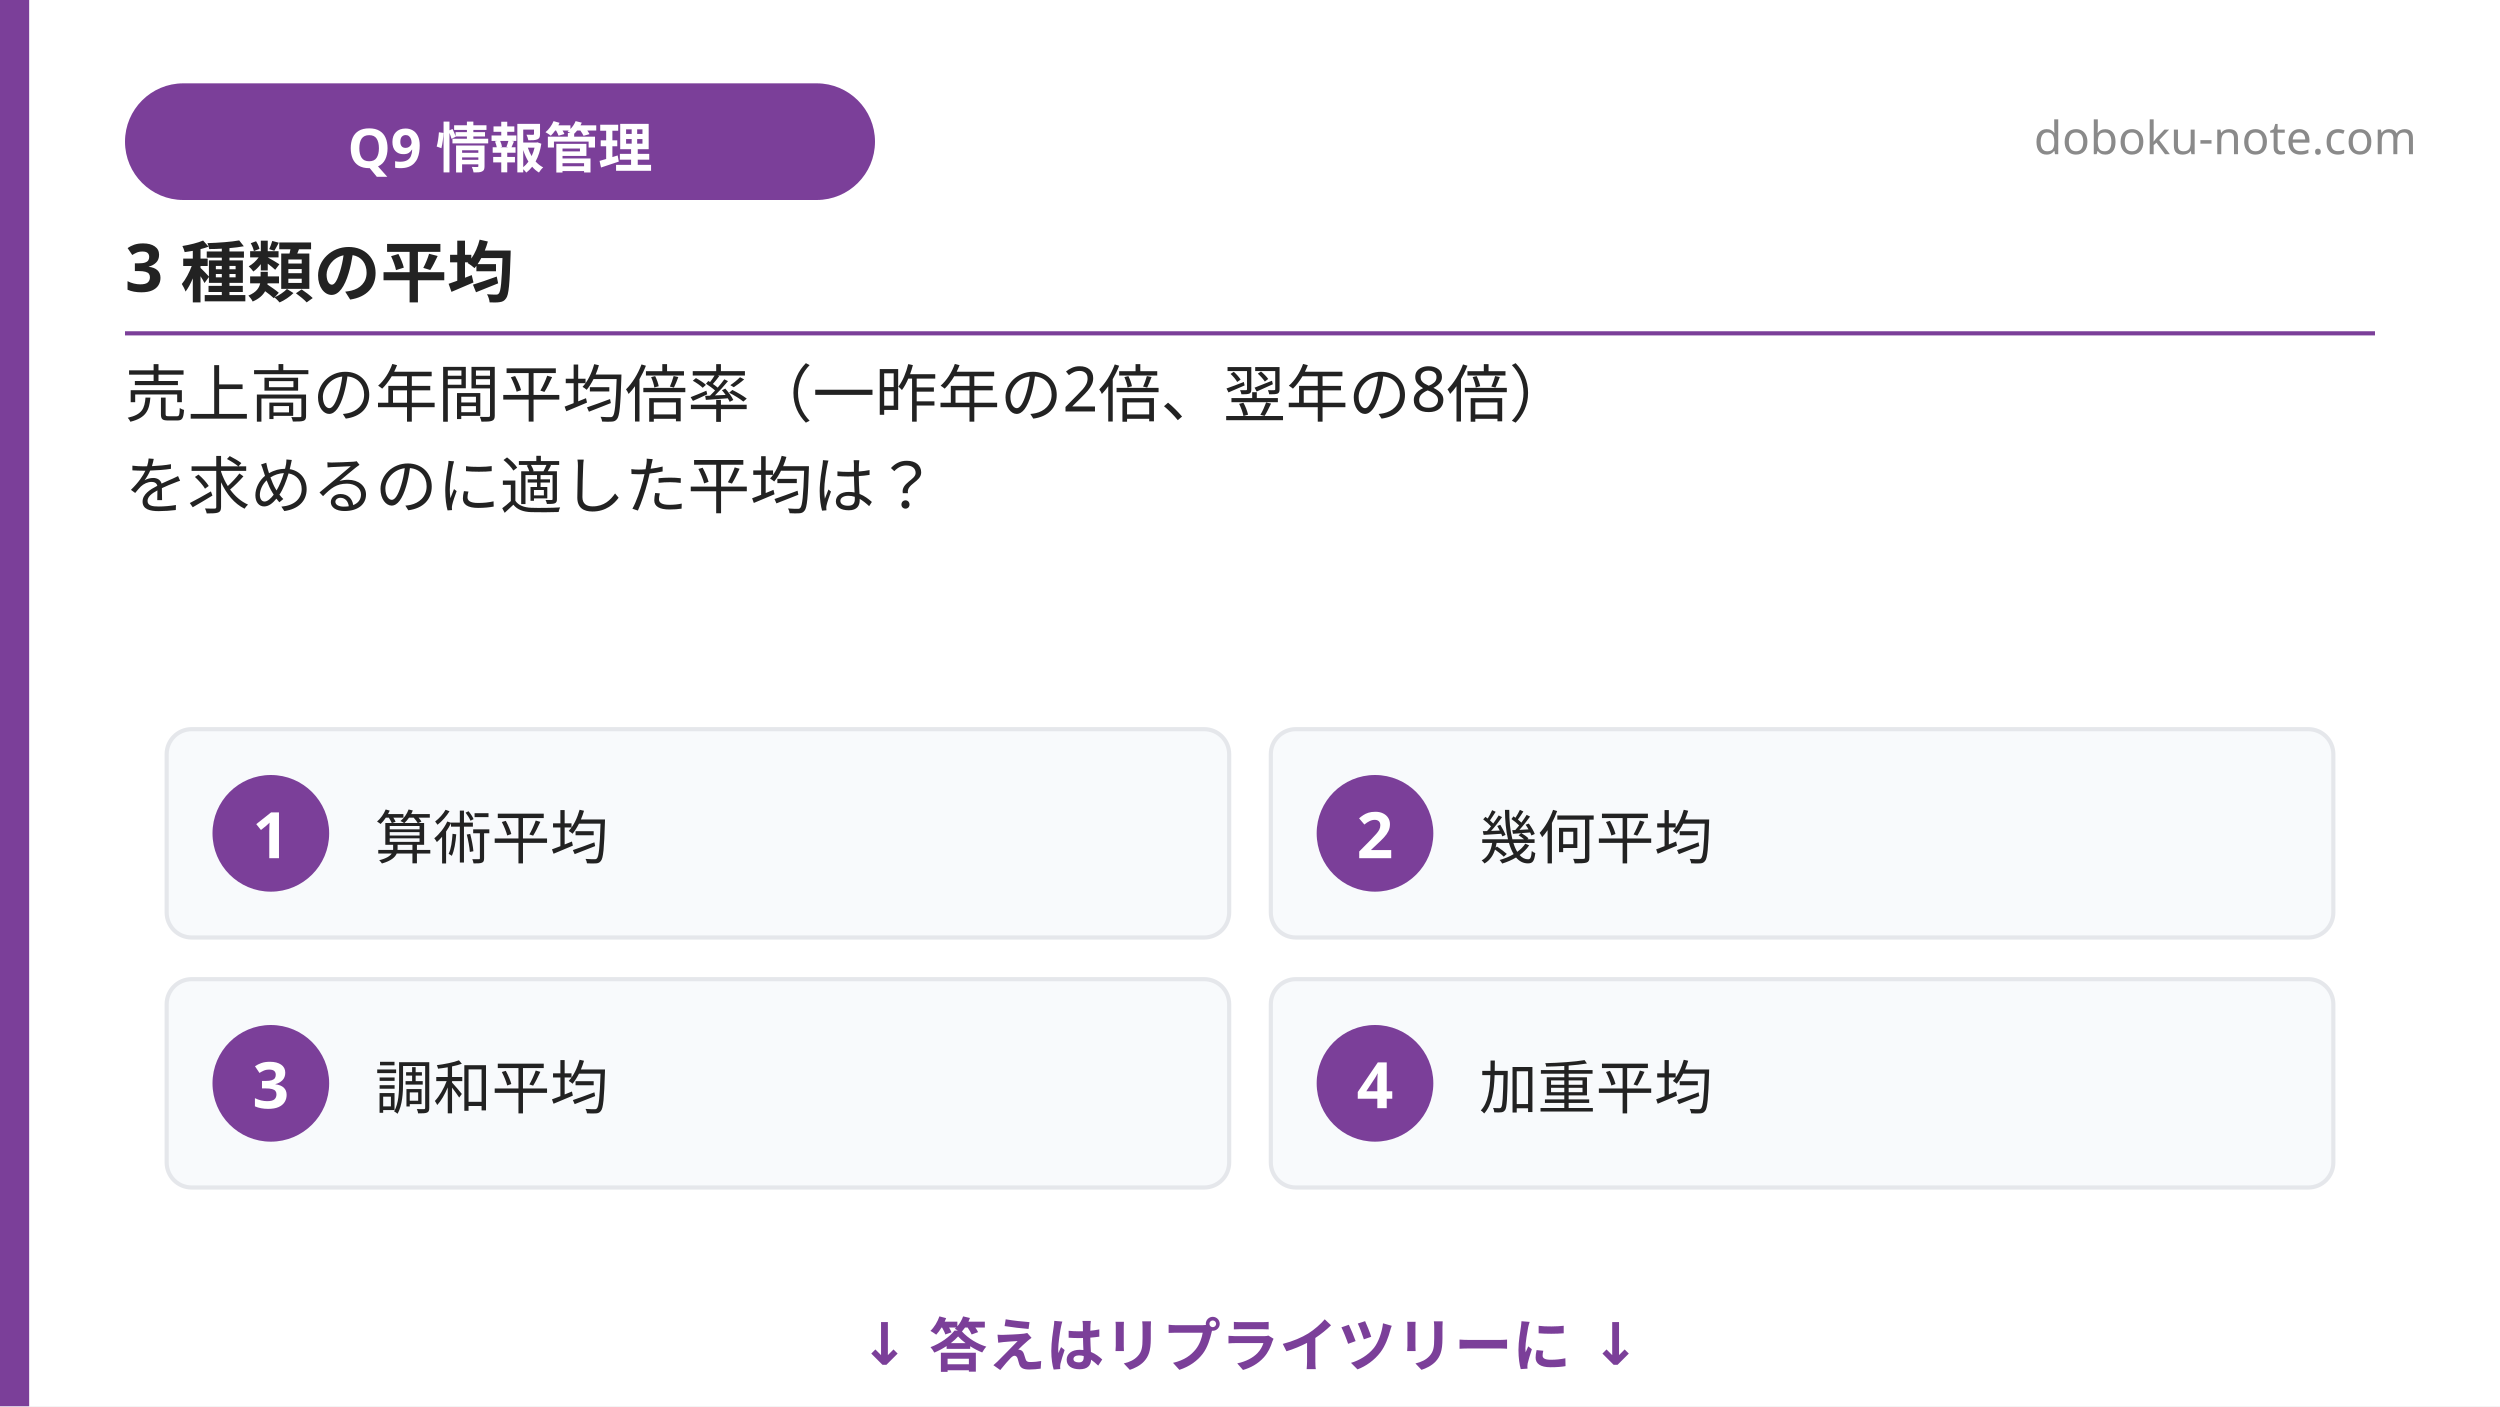
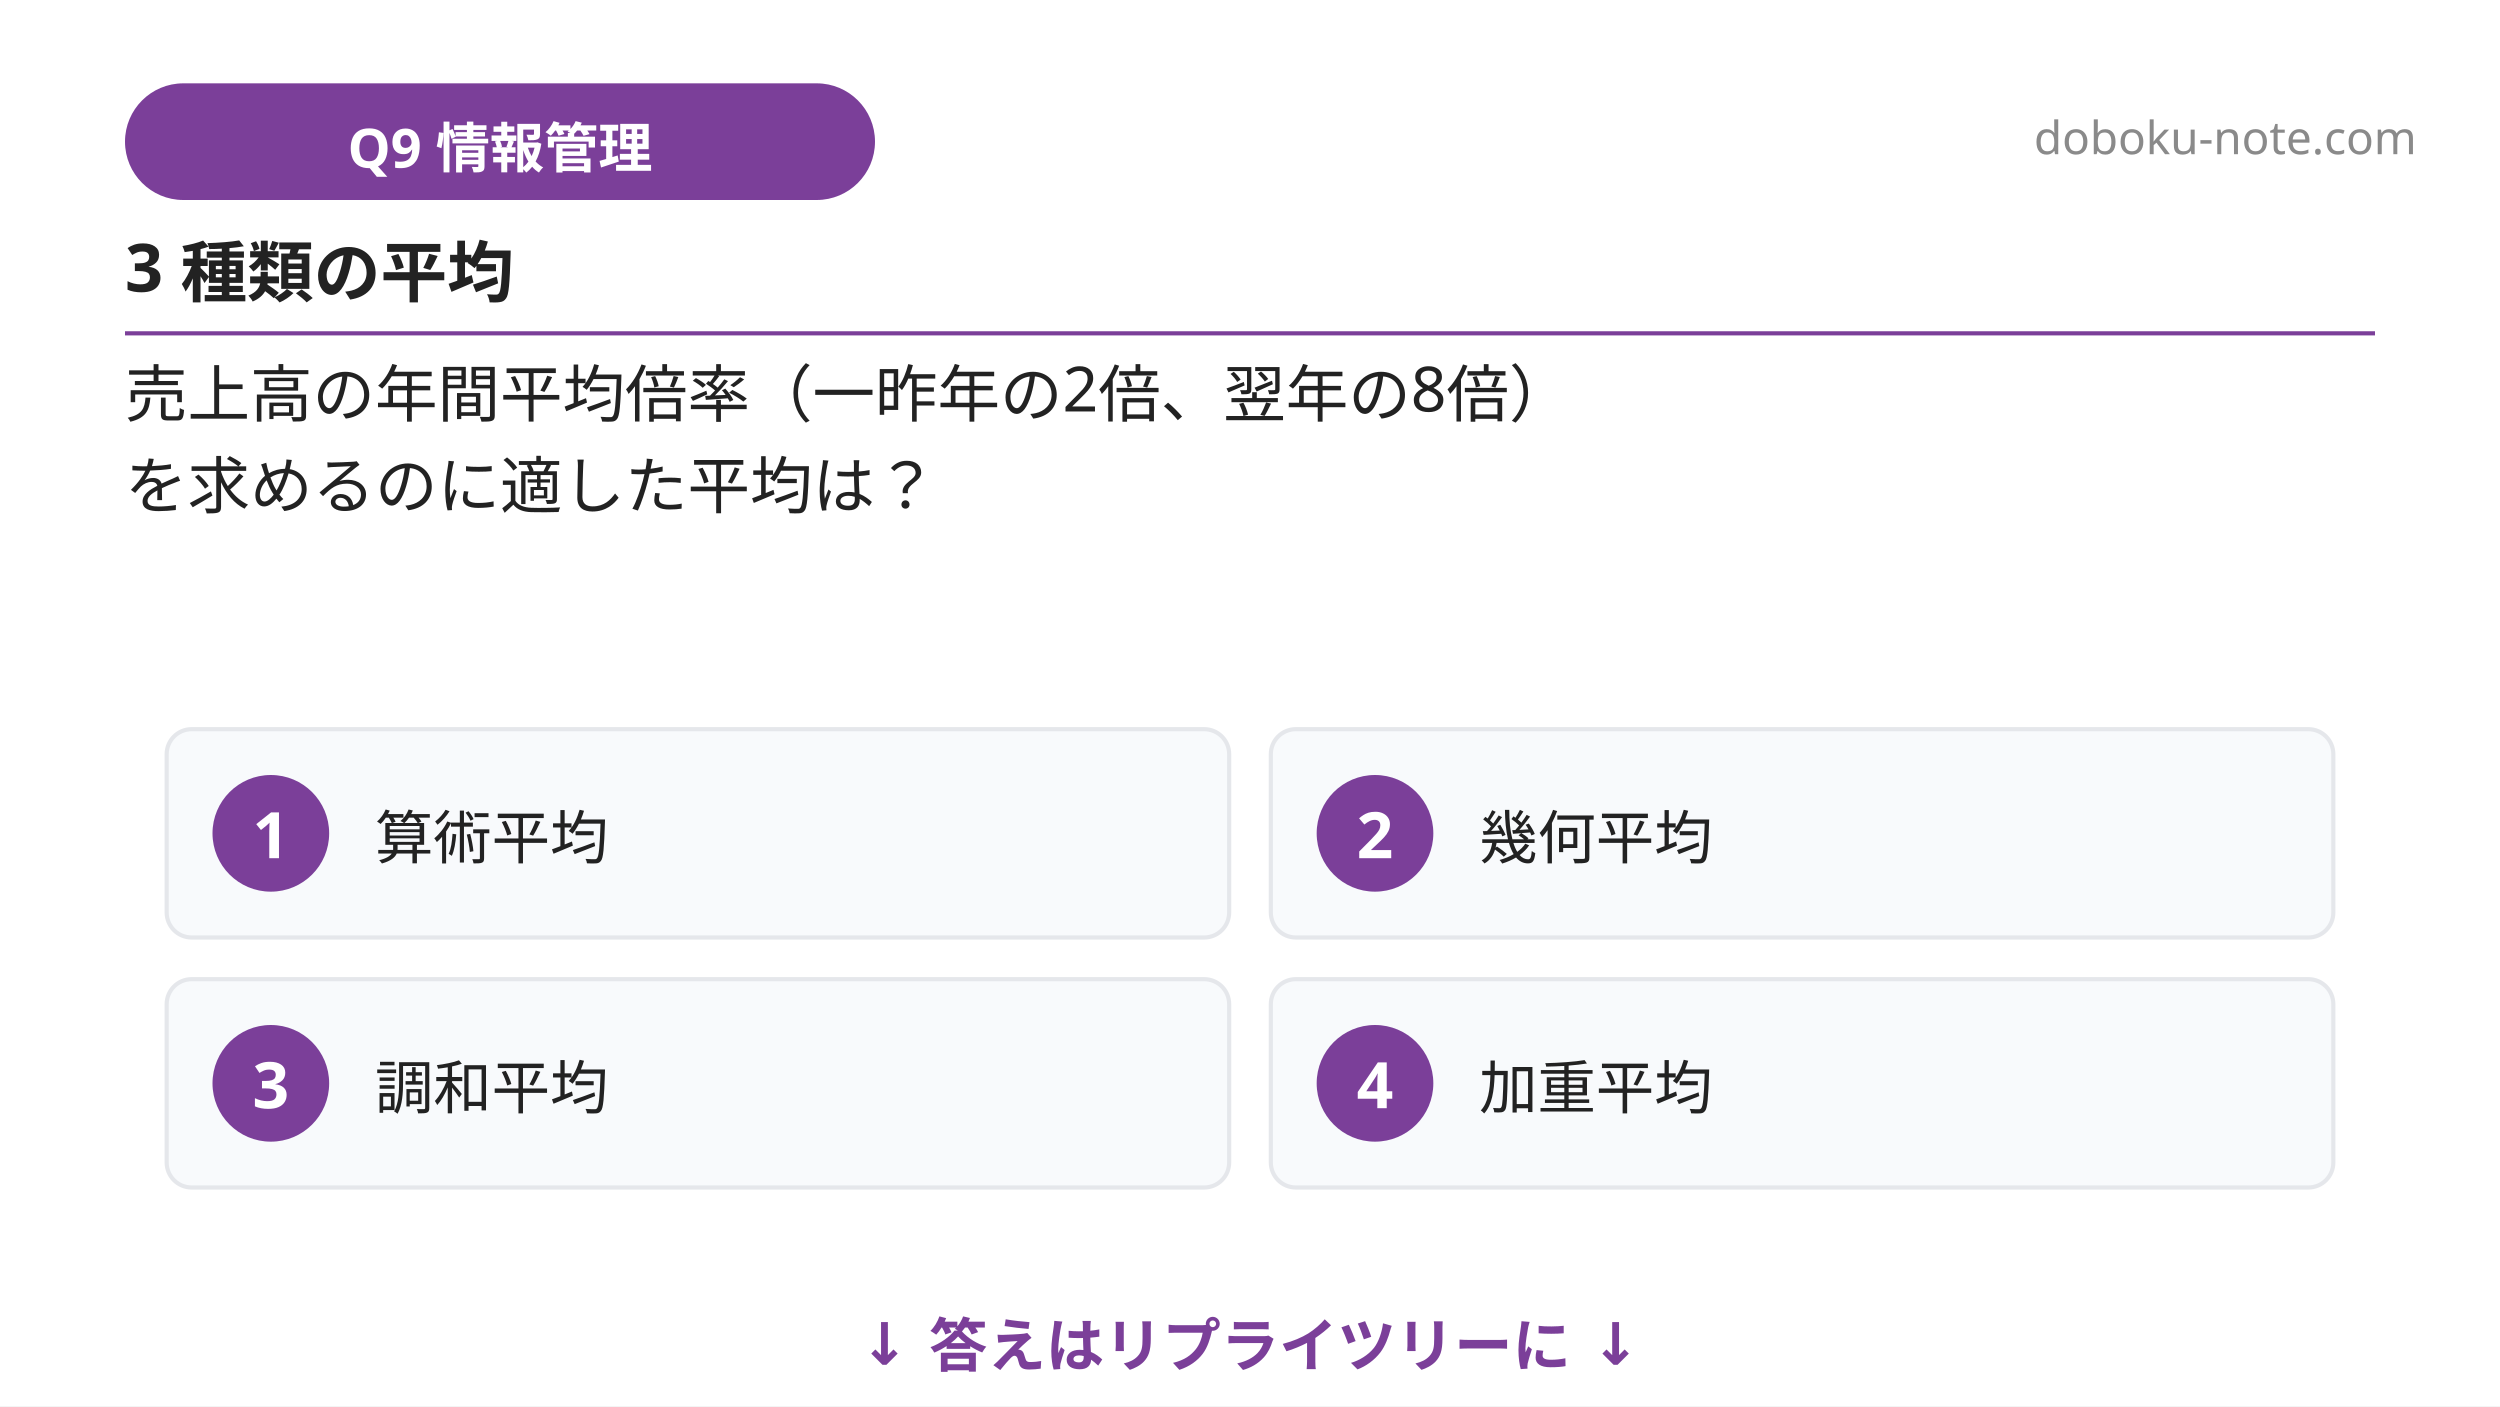
<svg xmlns="http://www.w3.org/2000/svg" width="1200" height="675" viewBox="0 0 1200 675">
  <rect x="0" y="0" width="1200" height="675" fill="#ffffff" />
-   <rect x="0" y="0" width="14" height="675" fill="#7b3f99" />
  <rect x="60" y="40" width="360" height="56" rx="28" fill="#7b3f99" />
  <text x="240" y="68" font-family="'Hiragino Sans', 'Hiragino Kaku Gothic ProN', 'Yu Gothic', 'Noto Sans JP', sans-serif" font-size="26" font-weight="700" fill="#ffffff" text-anchor="middle" dominant-baseline="central">Q9 情報管理</text>
  <text x="1160" y="74" font-family="'Hiragino Sans', 'Hiragino Kaku Gothic ProN', 'Yu Gothic', 'Noto Sans JP', sans-serif" font-size="22" fill="#8a8a8a" text-anchor="end">doboku-note.com</text>
  <text x="60" y="140" font-family="'Hiragino Sans', 'Hiragino Kaku Gothic ProN', 'Yu Gothic', 'Noto Sans JP', sans-serif" font-size="32" font-weight="800" fill="#222222">3 種類の平均</text>
  <line x1="60" y1="160" x2="1140" y2="160" stroke="#7b3f99" stroke-width="2" />
  <text font-family="'Hiragino Sans', 'Hiragino Kaku Gothic ProN', 'Yu Gothic', 'Noto Sans JP', sans-serif" font-size="30" font-weight="500" fill="#222222">
    <tspan x="60" y="200">売上高の年間平均倍率（一昨年の2倍、翌年の8倍）</tspan>
    <tspan x="60" y="244">を求めるのに適した平均は？</tspan>
  </text>
  <g>
    <rect x="80" y="350" width="510" height="100" rx="12" fill="#f8fafc" stroke="#e5e7eb" stroke-width="2" />
    <circle cx="130" cy="400" r="28" fill="#7b3f99" />
    <text x="130" y="400" font-family="'Hiragino Sans', 'Hiragino Kaku Gothic ProN', 'Yu Gothic', 'Noto Sans JP', sans-serif" font-size="30.8" font-weight="700" fill="#ffffff" text-anchor="middle" dominant-baseline="central">1</text>
    <text font-family="'Hiragino Sans', 'Hiragino Kaku Gothic ProN', 'Yu Gothic', 'Noto Sans JP', sans-serif" font-size="28" fill="#222222" dominant-baseline="central">
      <tspan x="180" y="400">算術平均</tspan>
    </text>
  </g>
  <g>
    <rect x="610" y="350" width="510" height="100" rx="12" fill="#f8fafc" stroke="#e5e7eb" stroke-width="2" />
    <circle cx="660" cy="400" r="28" fill="#7b3f99" />
    <text x="660" y="400" font-family="'Hiragino Sans', 'Hiragino Kaku Gothic ProN', 'Yu Gothic', 'Noto Sans JP', sans-serif" font-size="30.8" font-weight="700" fill="#ffffff" text-anchor="middle" dominant-baseline="central">2</text>
    <text font-family="'Hiragino Sans', 'Hiragino Kaku Gothic ProN', 'Yu Gothic', 'Noto Sans JP', sans-serif" font-size="28" fill="#222222" dominant-baseline="central">
      <tspan x="710" y="400">幾何平均</tspan>
    </text>
  </g>
  <g>
    <rect x="80" y="470" width="510" height="100" rx="12" fill="#f8fafc" stroke="#e5e7eb" stroke-width="2" />
    <circle cx="130" cy="520" r="28" fill="#7b3f99" />
    <text x="130" y="520" font-family="'Hiragino Sans', 'Hiragino Kaku Gothic ProN', 'Yu Gothic', 'Noto Sans JP', sans-serif" font-size="30.8" font-weight="700" fill="#ffffff" text-anchor="middle" dominant-baseline="central">3</text>
    <text font-family="'Hiragino Sans', 'Hiragino Kaku Gothic ProN', 'Yu Gothic', 'Noto Sans JP', sans-serif" font-size="28" fill="#222222" dominant-baseline="central">
      <tspan x="180" y="520">調和平均</tspan>
    </text>
  </g>
  <g>
    <rect x="610" y="470" width="510" height="100" rx="12" fill="#f8fafc" stroke="#e5e7eb" stroke-width="2" />
    <circle cx="660" cy="520" r="28" fill="#7b3f99" />
    <text x="660" y="520" font-family="'Hiragino Sans', 'Hiragino Kaku Gothic ProN', 'Yu Gothic', 'Noto Sans JP', sans-serif" font-size="30.8" font-weight="700" fill="#ffffff" text-anchor="middle" dominant-baseline="central">4</text>
    <text font-family="'Hiragino Sans', 'Hiragino Kaku Gothic ProN', 'Yu Gothic', 'Noto Sans JP', sans-serif" font-size="28" fill="#222222" dominant-baseline="central">
      <tspan x="710" y="520">加重平均</tspan>
    </text>
  </g>
  <text x="600" y="655" font-family="'Hiragino Sans', 'Hiragino Kaku Gothic ProN', 'Yu Gothic', 'Noto Sans JP', sans-serif" font-size="28" font-weight="700" fill="#7b3f99" text-anchor="middle">↓ 答えはリプライツリーに ↓</text>
</svg>
